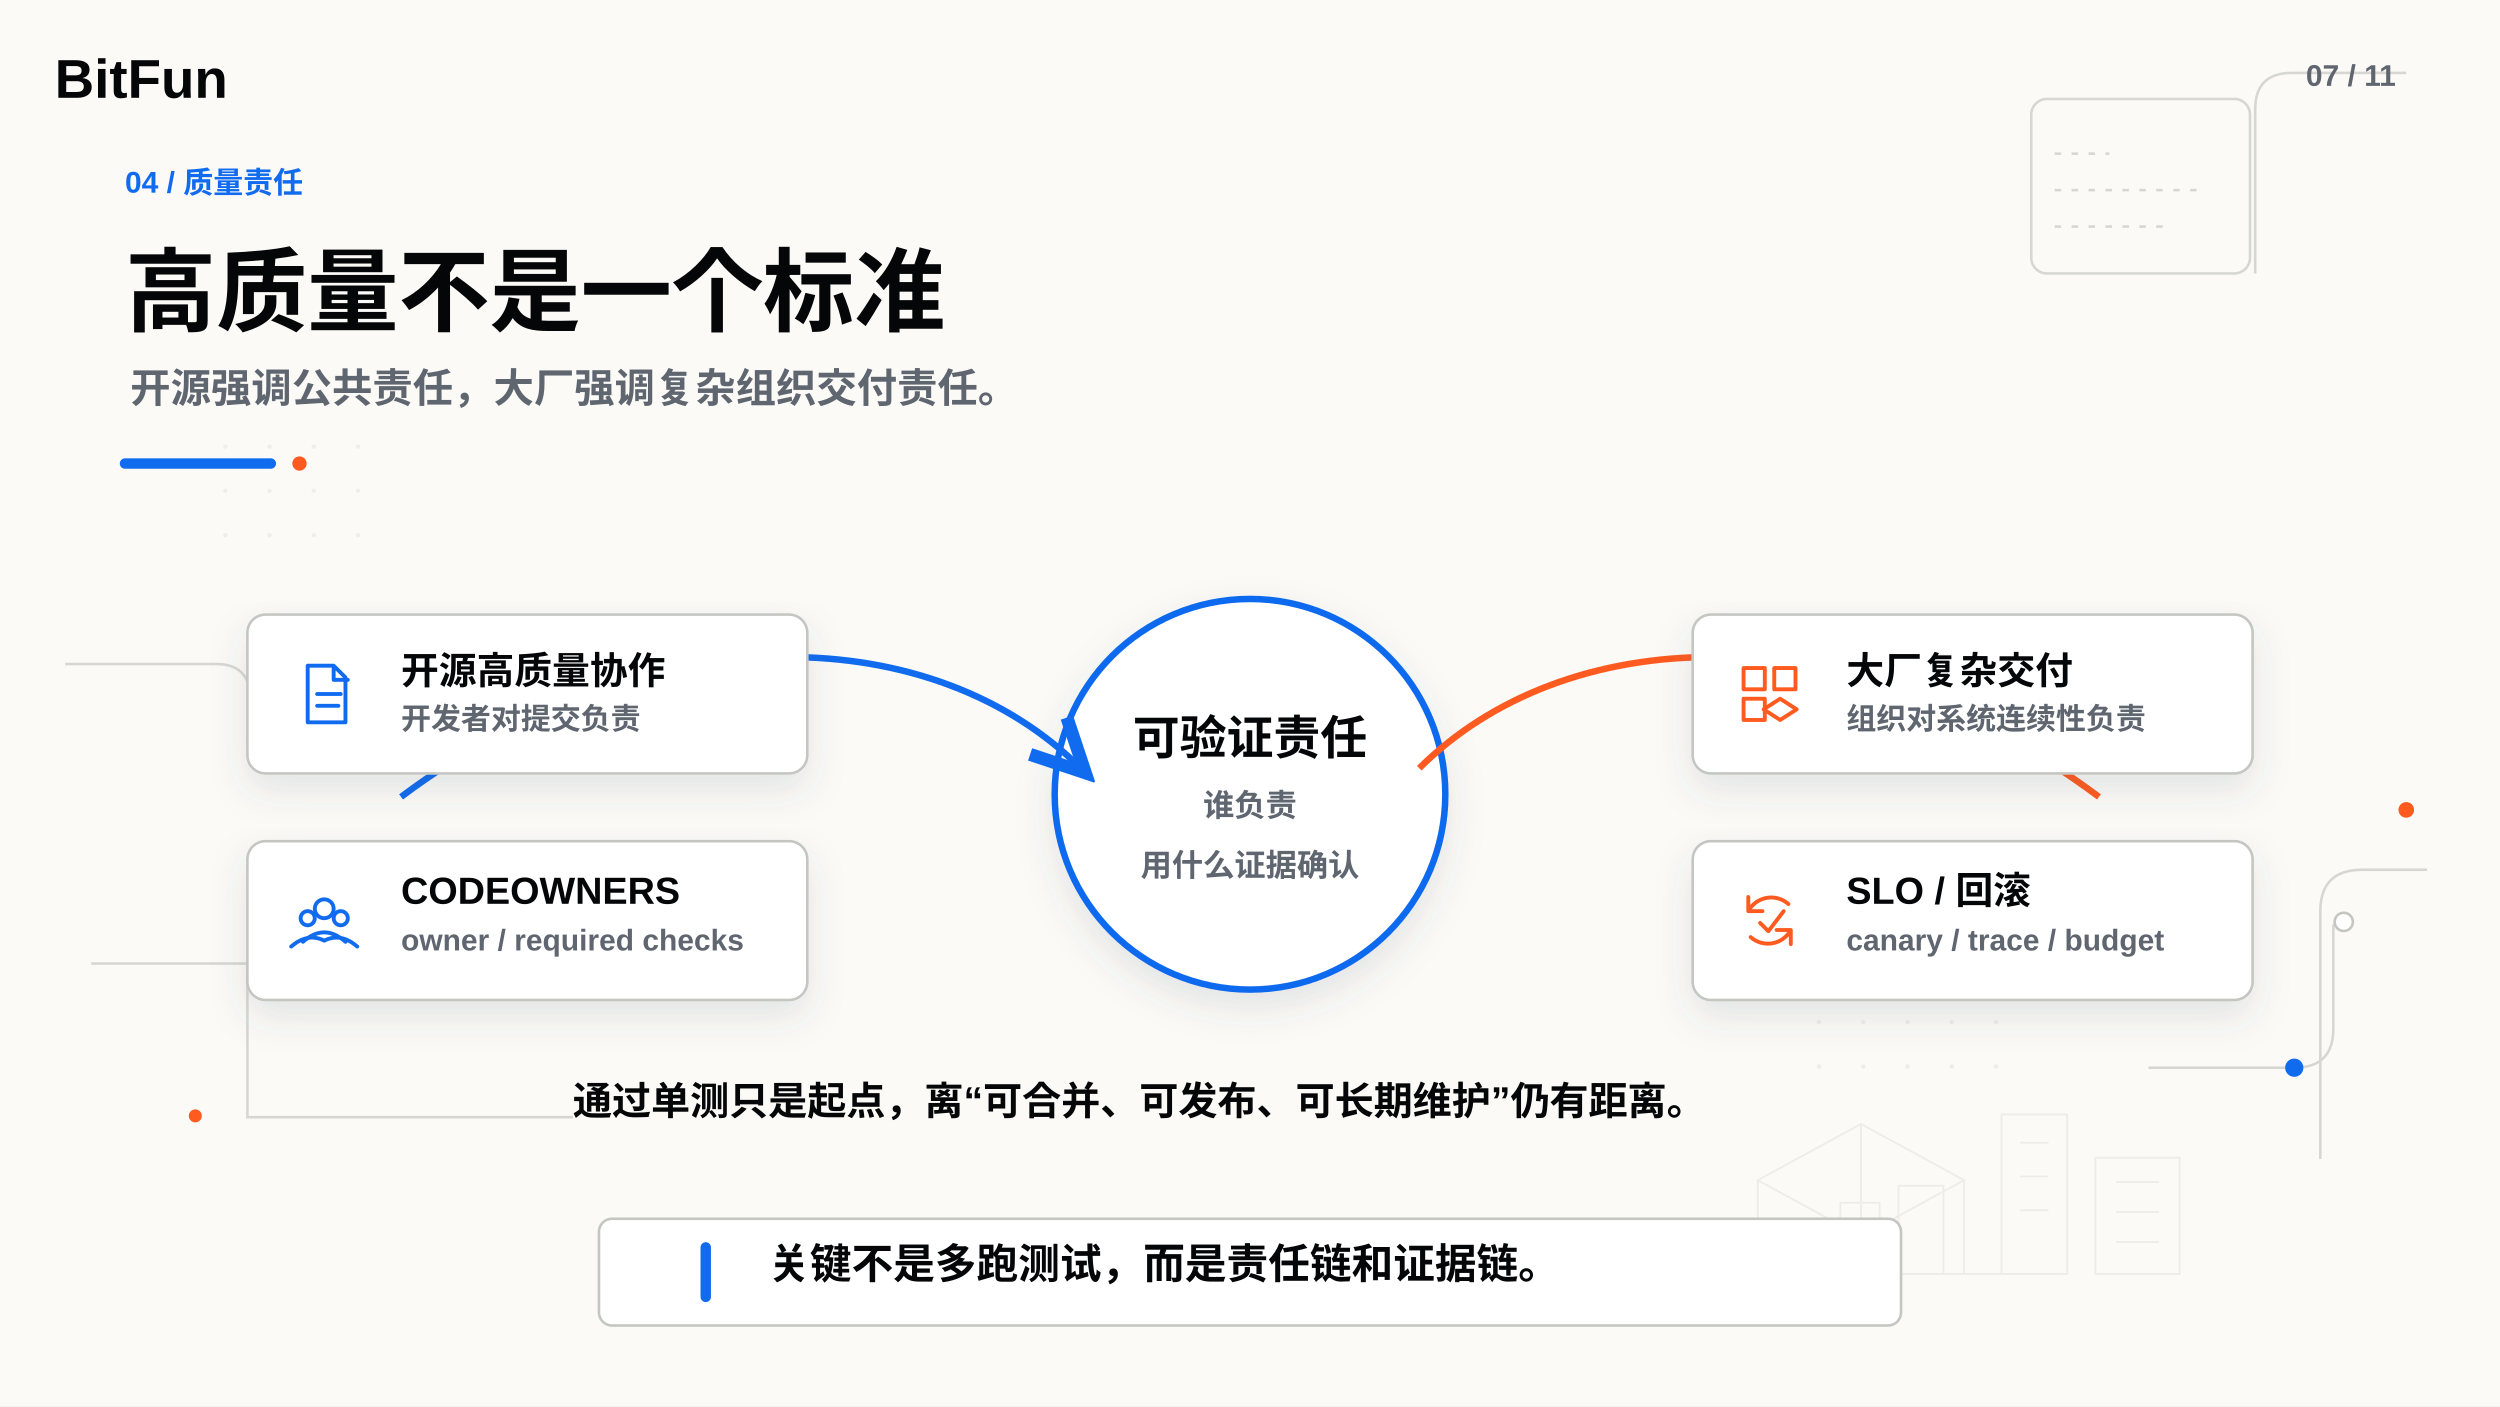
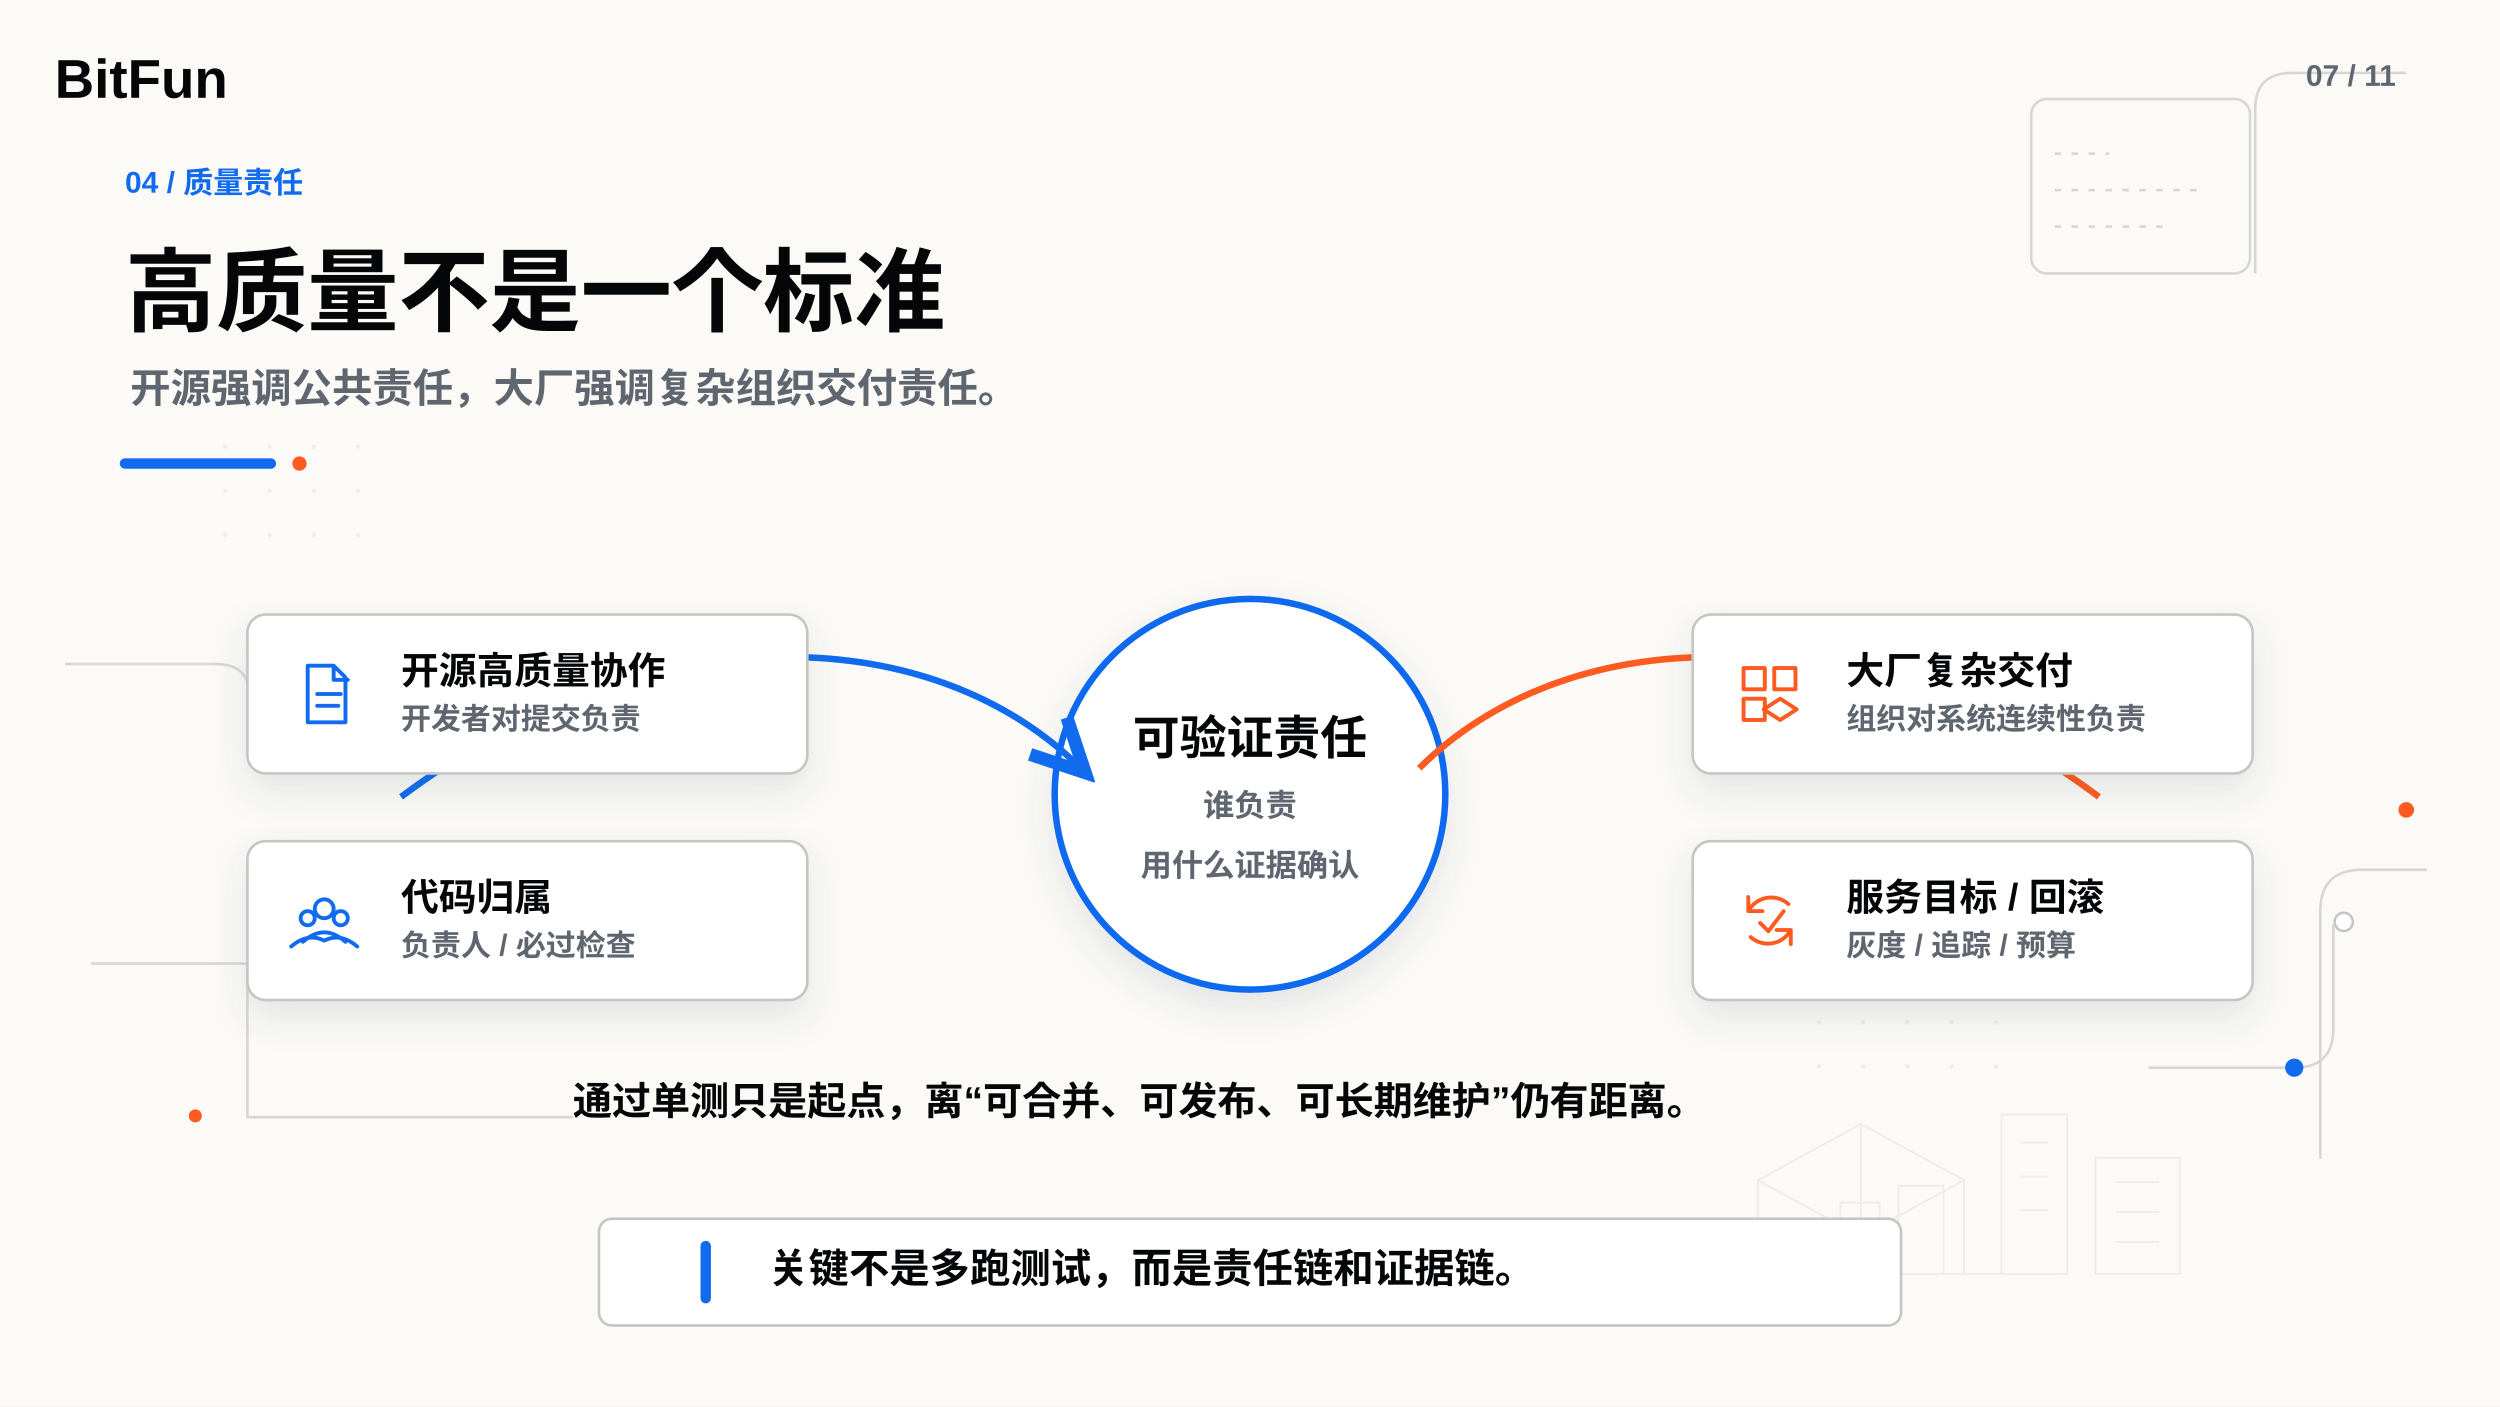
<svg xmlns="http://www.w3.org/2000/svg" width="1920" height="1080" viewBox="0 0 1920 1080">
  <defs>
    <pattern id="lightDots" width="34" height="34" patternUnits="userSpaceOnUse">
      <circle cx="3" cy="3" r="1.7" fill="#C4C6C1" opacity="0.55" />
    </pattern>
    <filter id="paperShadow" x="-18%" y="-18%" width="136%" height="150%">
      <feDropShadow dx="0" dy="12" stdDeviation="14" flood-color="#4B5563" flood-opacity="0.13" />
    </filter>
    <marker id="arrowBlue" markerWidth="12" markerHeight="12" refX="9" refY="6" orient="auto" markerUnits="strokeWidth">
      <path d="M2 2 L10 6 L2 10" fill="none" stroke="#106BEF" stroke-width="2" />
    </marker>
    <marker id="arrowGray" markerWidth="12" markerHeight="12" refX="9" refY="6" orient="auto" markerUnits="strokeWidth">
      <path d="M2 2 L10 6 L2 10" fill="none" stroke="#A5A9AE" stroke-width="2" />
    </marker>
  </defs>
  <rect width="1920" height="1080" fill="#FBFAF7" />
  <rect x="1560" y="76" width="168" height="134" rx="12" fill="none" stroke="#D7D7D2" stroke-width="2" />
  <path d="M1578 118 h42 m-42 28 h112 m-112 28 h88" stroke="#D7D7D2" stroke-width="2" stroke-dasharray="5 8" fill="none" />
  <path d="M1848 56 h-88 q-28 0 -28 28 v126" stroke="#D7D7D2" stroke-width="2" fill="none" />
  <path d="M1782 890 v-190 q0 -32 32 -32 h50" stroke="#D7D7D2" stroke-width="2" fill="none" />
  <path d="M1650 820 h112 q30 0 30 -30 v-80" stroke="#D7D7D2" stroke-width="2" fill="none" />
  <circle cx="1800" cy="708" r="7" fill="#FFFFFF" stroke="#C4C6C1" stroke-width="2" />
  <circle cx="1762" cy="820" r="7" fill="#106BEF" />
  <circle cx="1848" cy="622" r="6" fill="#FF5A1F" />
  <rect x="1378" y="720" width="180" height="120" fill="url(#lightDots)" opacity="0.48" />
  <rect x="152" y="318" width="128" height="96" fill="url(#lightDots)" opacity="0.42" />
  <path d="M70 740 h120 v118 h250" stroke="#D7D7D2" stroke-width="2" fill="none" />
  <path d="M50 510 h116 q26 0 26 26 v52" stroke="#D7D7D2" stroke-width="2" fill="none" />
  <circle cx="150" cy="857" r="5" fill="#FF5A1F" />
  <g opacity="0.26" transform="translate(1350 820) scale(0.72)">
    <path d="M0 120 L110 60 L220 120 L110 180 Z" fill="none" stroke="#C4C6C1" stroke-width="2" />
    <path d="M110 60 V180 M0 120 V220 M220 120 V220 M0 220 H320" stroke="#C4C6C1" stroke-width="2" fill="none" />
    <path d="M260 50 h70 v170 h-70 Z M280 80 h30 M280 116 h30 M280 152 h30" stroke="#C4C6C1" stroke-width="2" fill="none" />
    <path d="M360 96 h90 v124 h-90 Z M382 122 h46 M382 154 h46 M382 186 h46" stroke="#C4C6C1" stroke-width="2" fill="none" />
    <path d="M88 144 h42 v76 h-42 Z M150 126 h48 v94 h-48 Z" stroke="#C4C6C1" stroke-width="2" fill="none" />
  </g>
  <style>
      text { font-family: "Microsoft YaHei", "Noto Sans SC", "PingFang SC", "Segoe UI", Arial, sans-serif; dominant-baseline: hanging; }
      .brand5 { font-size: 42px; font-weight: 900; fill: #050608; }
      .num5 { font-family: "Arial", "Microsoft YaHei", sans-serif; font-weight: 900; fill: #050608; }
      .h15 { font-size: 68px; font-weight: 900; fill: #050608; letter-spacing: 0; }
      .h25 { font-size: 58px; font-weight: 900; fill: #050608; letter-spacing: 0; }
      .sub5 { font-size: 31px; font-weight: 560; fill: #5F6670; }
      .body5 { font-size: 30px; font-weight: 700; fill: #050608; }
      .muted5 { font-size: 24px; font-weight: 560; fill: #5F6670; }
      .label5 { font-size: 29px; font-weight: 900; fill: #050608; }
      .small5 { font-size: 23px; font-weight: 760; fill: #5F6670; }
      .micro5 { font-size: 19px; font-weight: 760; fill: #5F6670; }
    </style>
  <text x="42" y="46" class="brand5">BitFun</text>
  <text x="1840" y="50" class="small5" text-anchor="end">07 / 11</text>
  <text x="96" y="132" class="small5" style="fill:#106BEF;font-weight:900">04 / 质量责任</text>
  <text x="96" y="188" class="h15" style="font-size:70px">高质量不是一个标准</text>
  <text x="100" y="282" class="sub5">开源强调公共责任，大厂强调复杂组织交付责任。</text>
  <path d="M96 356 h112" stroke="#106BEF" stroke-width="8" stroke-linecap="round" />
  <circle cx="230" cy="356" r="5.5" fill="#FF5A1F" />
  <circle cx="960" cy="610" r="150" fill="#FFFFFF" stroke="#106BEF" stroke-width="5" filter="url(#paperShadow)" />
  <text x="960" y="548" class="body5" text-anchor="middle" style="font-size:36px">可验证责任</text>
  <text x="960" y="606" class="muted5" text-anchor="middle">谁负责</text>
  <text x="960" y="652" class="muted5" text-anchor="middle">用什么证据确认</text>
  <path d="M308 612 C505 465 720 480 830 590" stroke="#106BEF" stroke-width="5" fill="none" marker-end="url(#arrowBlue)" />
  <path d="M1612 612 C1415 465 1200 480 1090 590" stroke="#FF5A1F" stroke-width="5" fill="none" />
  <rect x="190" y="472" width="430" height="122" rx="14" fill="#FFFFFF" stroke="#C4C6C1" stroke-width="2" filter="url(#paperShadow)" />
  <g transform="translate(220 504) scale(0.90625)">
    <path d="M18 8 h22 l10 10 v38 H18 Z M40 8 v12 h12 M26 32 h20 M26 42 h18" stroke="#106BEF" stroke-width="3.31" stroke-linecap="round" stroke-linejoin="round" fill="none" />
  </g>
  <text x="308" y="500" class="label5" style="font-size:29px">开源高质量协作</text>
  <text x="308" y="540" class="small5" style="font-size:23px">开发者对提交负责</text>
  <rect x="190" y="646" width="430" height="122" rx="14" fill="#FFFFFF" stroke="#C4C6C1" stroke-width="2" filter="url(#paperShadow)" />
  <g transform="translate(220 678) scale(0.90625)">
    <circle cx="32" cy="22" r="8" stroke="#106BEF" stroke-width="3.31" stroke-linecap="round" stroke-linejoin="round" fill="none" />
    <circle cx="18" cy="30" r="6" stroke="#106BEF" stroke-width="3.31" stroke-linecap="round" stroke-linejoin="round" fill="none" />
    <circle cx="46" cy="30" r="6" stroke="#106BEF" stroke-width="3.31" stroke-linecap="round" stroke-linejoin="round" fill="none" />
    <path d="M14 50 q18 -16 36 0 M4 54 q14 -12 28 -5 M32 49 q14 -7 28 5" stroke="#106BEF" stroke-width="3.31" stroke-linecap="round" stroke-linejoin="round" fill="none" />
  </g>
-   <text x="308" y="674" class="label5" style="font-size:29px">CODEOWNERS</text>
-   <text x="308" y="714" class="small5" style="font-size:23px">owner / required checks</text>
+   <text x="308" y="674" class="label5" style="font-size:29px">代码归属</text>
+   <text x="308" y="714" class="small5" style="font-size:23px">负责人 / 必过检查</text>
  <rect x="1300" y="472" width="430" height="122" rx="14" fill="#FFFFFF" stroke="#C4C6C1" stroke-width="2" filter="url(#paperShadow)" />
  <g transform="translate(1330 504) scale(0.90625)">
    <rect x="10" y="10" width="18" height="18" stroke="#FF5A1F" stroke-width="3.31" stroke-linecap="round" stroke-linejoin="round" fill="none" />
    <rect x="36" y="10" width="18" height="18" stroke="#FF5A1F" stroke-width="3.31" stroke-linecap="round" stroke-linejoin="round" fill="none" />
    <rect x="10" y="36" width="18" height="18" stroke="#FF5A1F" stroke-width="3.31" stroke-linecap="round" stroke-linejoin="round" fill="none" />
    <path d="M41 36 l14 9 l-14 9 l-14 -9 Z" stroke="#FF5A1F" stroke-width="3.31" stroke-linecap="round" stroke-linejoin="round" fill="none" />
  </g>
  <text x="1418" y="500" class="label5" style="font-size:29px">大厂复杂交付</text>
  <text x="1418" y="540" class="small5" style="font-size:23px">组织对系统连续性负责</text>
  <rect x="1300" y="646" width="430" height="122" rx="14" fill="#FFFFFF" stroke="#C4C6C1" stroke-width="2" filter="url(#paperShadow)" />
  <g transform="translate(1330 678) scale(0.90625)">
    <path d="M48 18 A22 22 0 0 0 14 24 M14 24 h12 M14 24 v-12 M16 46 A22 22 0 0 0 50 40 M50 40 H38 M50 40 v12" stroke="#FF5A1F" stroke-width="3.31" stroke-linecap="round" stroke-linejoin="round" fill="none" />
    <path d="M24 34 l7 7 l13 -17" stroke="#FF5A1F" stroke-width="3.31" stroke-linecap="round" stroke-linejoin="round" fill="none" />
  </g>
-   <text x="1418" y="674" class="label5" style="font-size:29px">SLO / 回滚</text>
-   <text x="1418" y="714" class="small5" style="font-size:23px">canary / trace / budget</text>
+   <text x="1418" y="674" class="label5" style="font-size:29px">服务目标 / 回滚</text>
+   <text x="1418" y="714" class="small5" style="font-size:23px">灰度 / 追踪 / 预算</text>
  <text x="440" y="830" class="body5">通过单测只是起点，离“可合并、可发布、可长期维护”仍有距离。</text>
  <rect x="460" y="936" width="1000" height="82" rx="10" fill="#FFFFFF" stroke="#C4C6C1" stroke-width="2" />
-   <path d="M542 958 v38" stroke="#106BEF" stroke-width="8" stroke-linecap="round" />
-   <text x="590" y="954" class="body5" style="font-size:32px">关键不是多跑测试，而是责任链和证据链。</text>
+   <path d="M542 957 v40" stroke="#106BEF" stroke-width="8" stroke-linecap="round" />
+   <text x="590" y="958" class="body5" style="font-size:31px">关键不是多跑测试，而是责任链和证据链。</text>
</svg>
